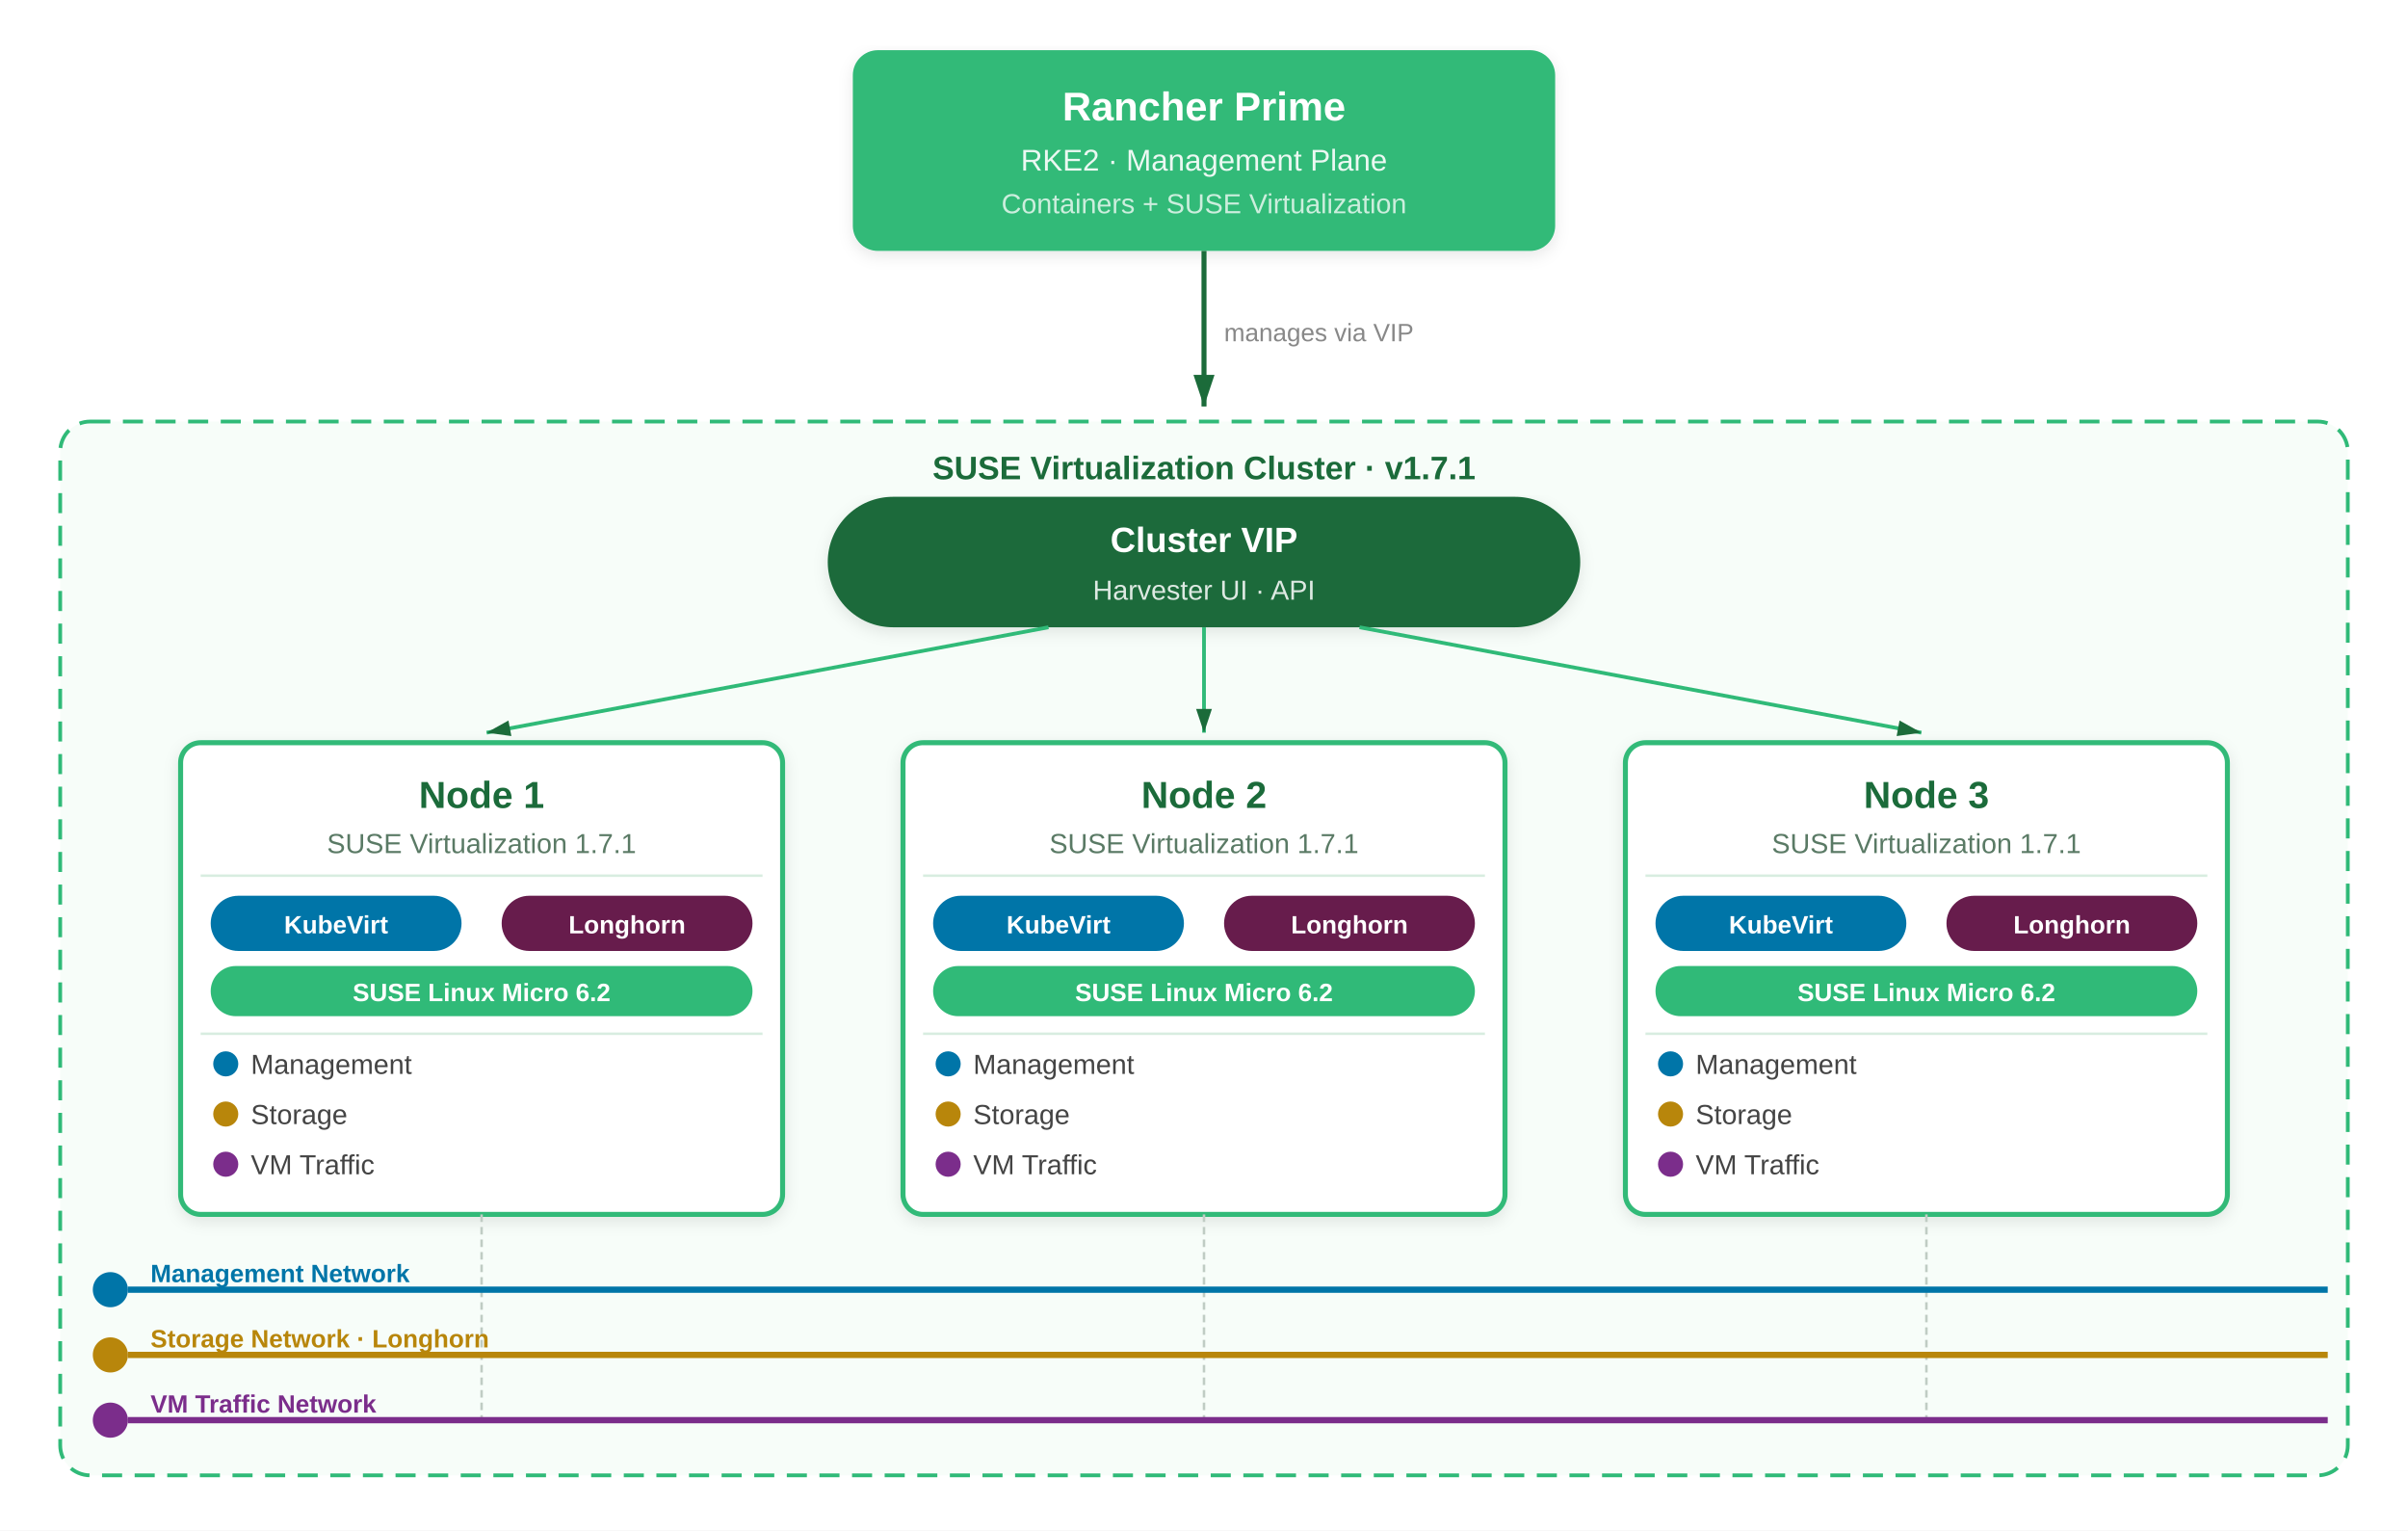
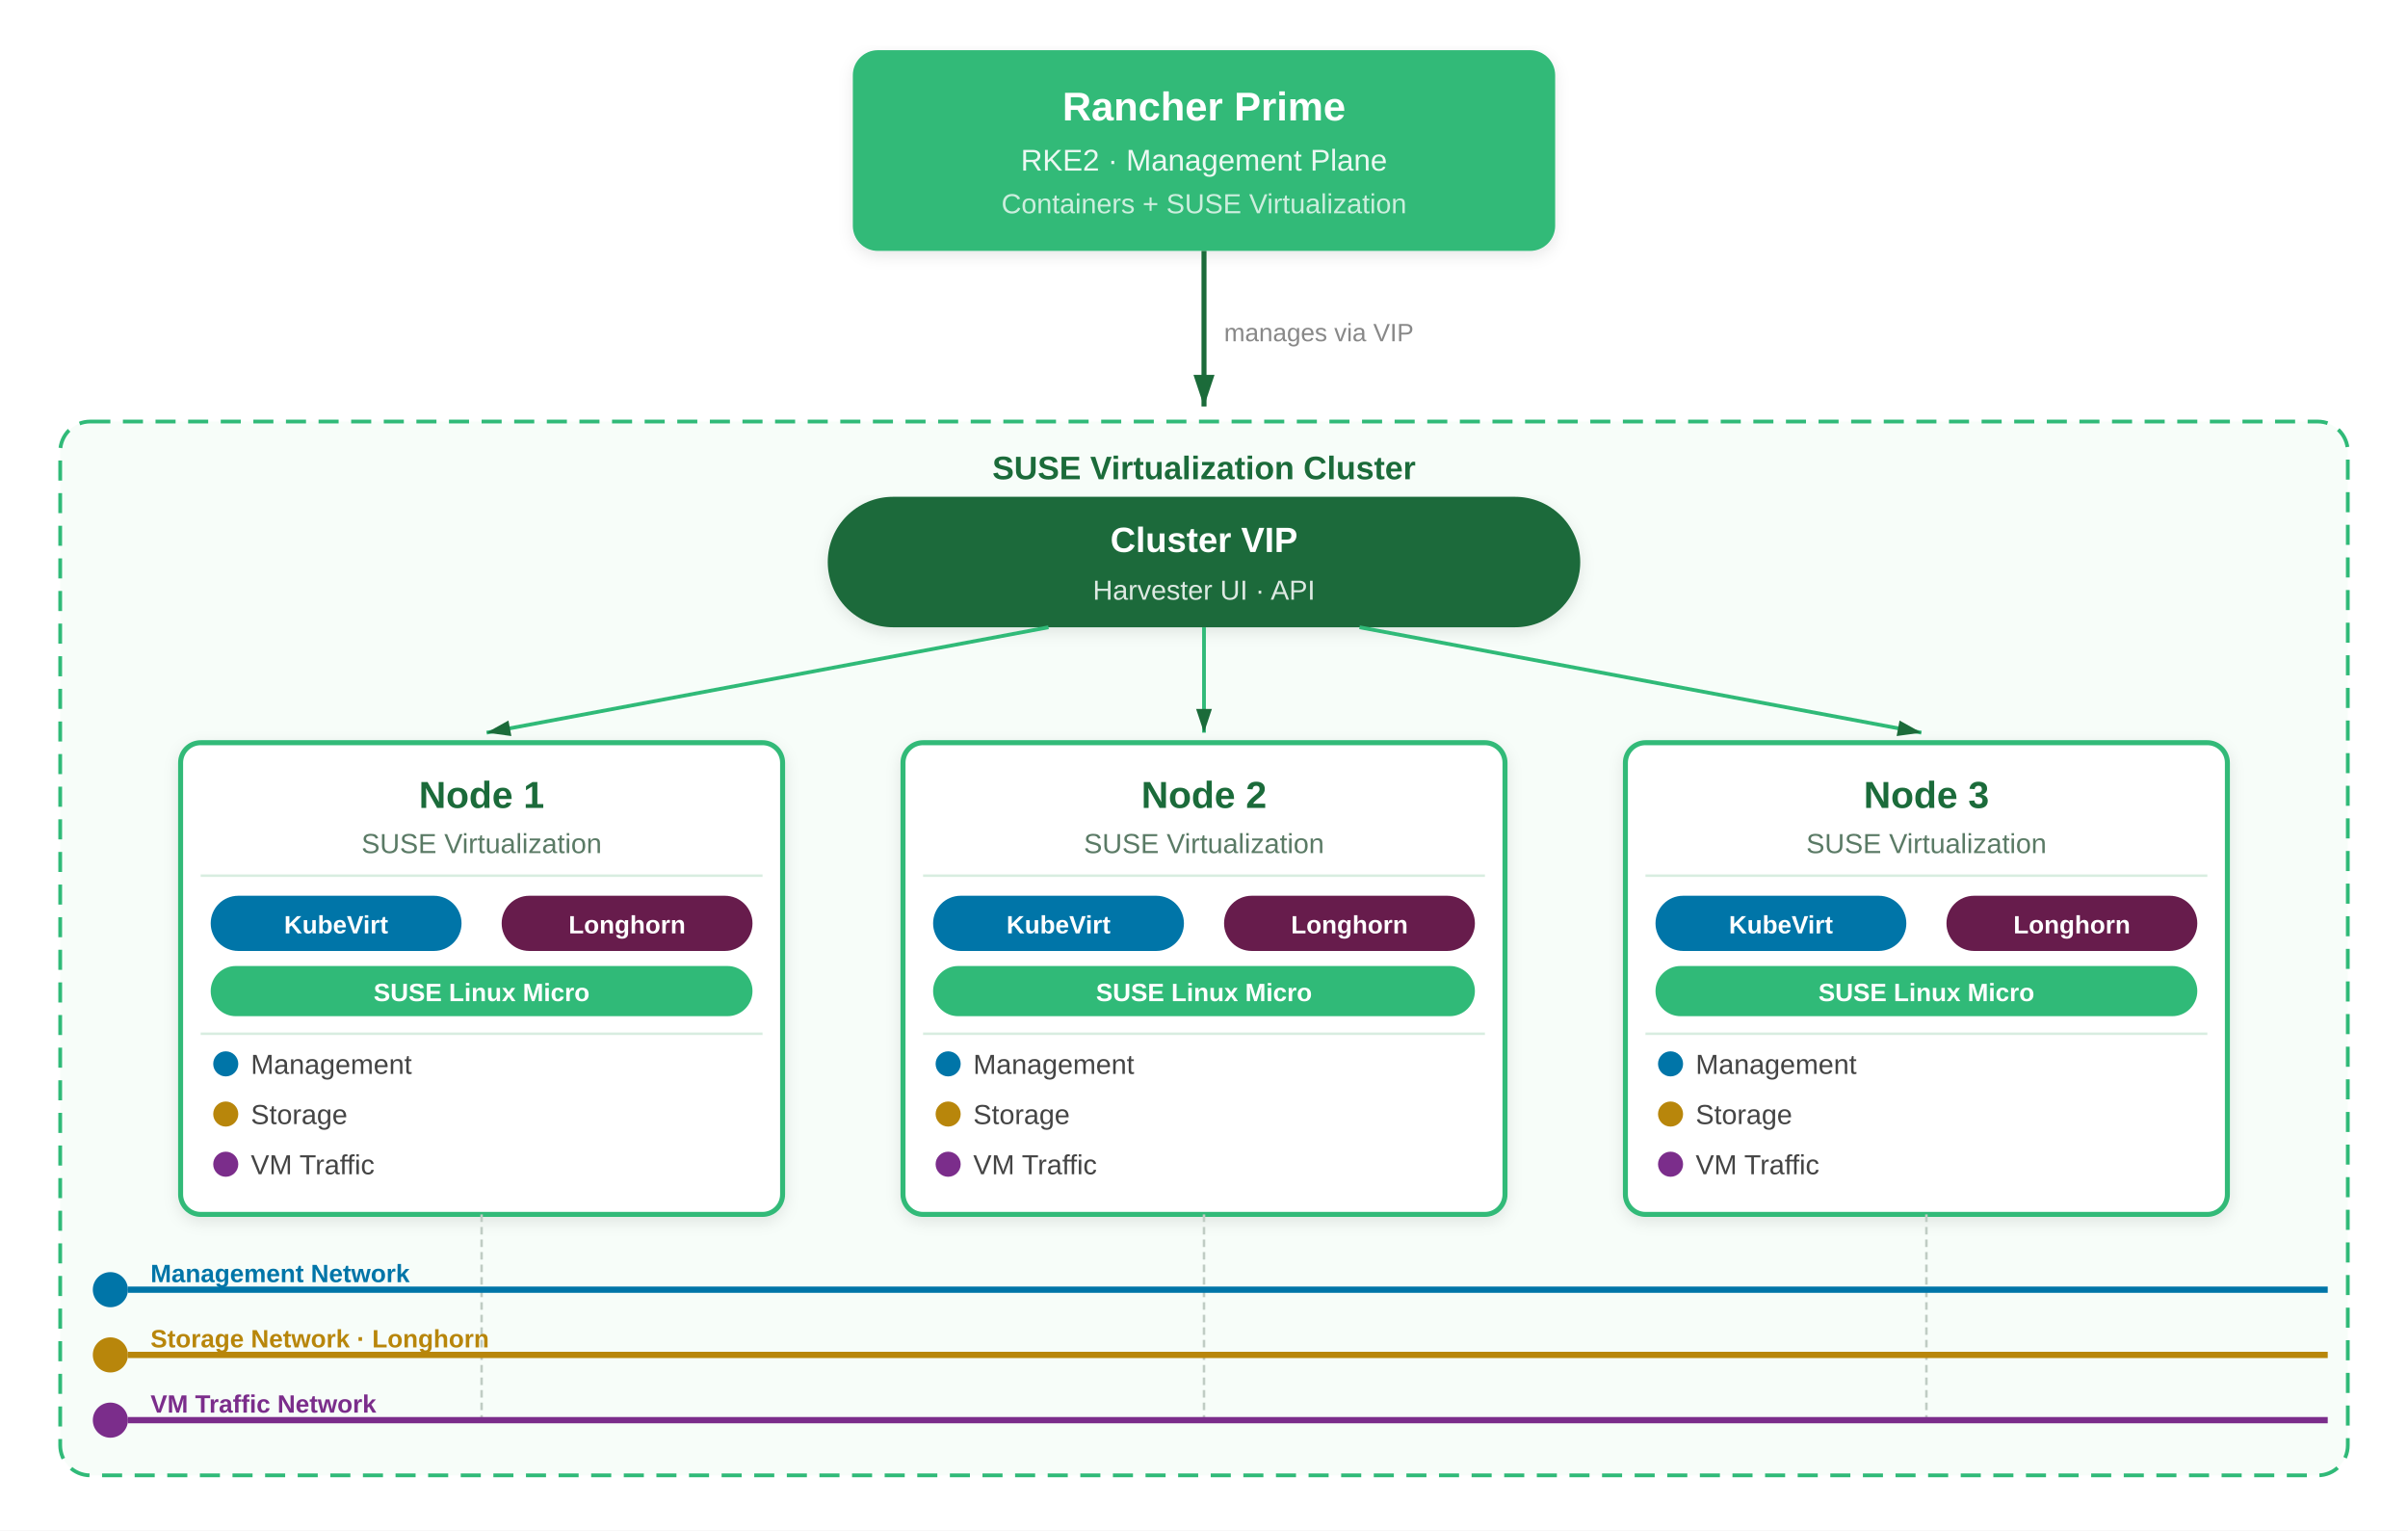
<svg xmlns="http://www.w3.org/2000/svg" width="960" height="610" viewBox="0 0 960 610" font-family="'Helvetica Neue', Arial, sans-serif">
  <defs>
    <marker id="ag" viewBox="0 0 10 10" refX="9" refY="5" markerWidth="7" markerHeight="7" orient="auto">
      <path d="M 0 2 L 9 5 L 0 8 z" fill="#1B6B3A" />
    </marker>
    <filter id="shadow" x="-5%" y="-5%" width="110%" height="120%">
      <feDropShadow dx="0" dy="2" stdDeviation="3" flood-color="#00000018" />
    </filter>
  </defs>
  <rect width="960" height="610" fill="#ffffff" />
  <rect x="340" y="20" width="280" height="80" rx="10" fill="#30BA78" filter="url(#shadow)" />
  <text x="480" y="48" text-anchor="middle" font-size="16" font-weight="700" fill="#ffffff">Rancher Prime</text>
  <text x="480" y="68" text-anchor="middle" font-size="12" fill="rgba(255,255,255,0.9)">RKE2 · Management Plane</text>
  <text x="480" y="85" text-anchor="middle" font-size="11" fill="rgba(255,255,255,0.75)">Containers + SUSE Virtualization</text>
  <line x1="480" y1="100" x2="480" y2="162" stroke="#1B6B3A" stroke-width="2" marker-end="url(#ag)" />
  <text x="488" y="136" font-size="10" fill="#888">manages via VIP</text>
  <rect x="24" y="168" width="912" height="420" rx="12" fill="#f7fdf9" stroke="#30BA78" stroke-width="1.5" stroke-dasharray="8 5" />
-   <text x="480" y="191" text-anchor="middle" font-size="13" font-weight="600" fill="#1B6B3A">SUSE Virtualization Cluster · v1.7.1</text>
+   <text x="480" y="191" text-anchor="middle" font-size="13" font-weight="600" fill="#1B6B3A">SUSE Virtualization Cluster</text>
  <rect x="330" y="198" width="300" height="52" rx="26" fill="#1B6B3A" filter="url(#shadow)" />
  <text x="480" y="220" text-anchor="middle" font-size="14" font-weight="700" fill="#ffffff">Cluster VIP</text>
  <text x="480" y="239" text-anchor="middle" font-size="11" fill="rgba(255,255,255,0.85)">Harvester UI · API</text>
  <line x1="418" y1="250" x2="194" y2="292" stroke="#30BA78" stroke-width="1.5" marker-end="url(#ag)" />
  <line x1="480" y1="250" x2="480" y2="292" stroke="#30BA78" stroke-width="1.5" marker-end="url(#ag)" />
  <line x1="542" y1="250" x2="766" y2="292" stroke="#30BA78" stroke-width="1.5" marker-end="url(#ag)" />
  <rect x="72" y="296" width="240" height="188" rx="8" fill="#ffffff" stroke="#30BA78" stroke-width="2" filter="url(#shadow)" />
  <text x="192" y="322" text-anchor="middle" font-size="15" font-weight="700" fill="#1B6B3A">Node 1</text>
-   <text x="192" y="340" text-anchor="middle" font-size="11" fill="#5a7a65">SUSE Virtualization 1.7.1</text>
+   <text x="192" y="340" text-anchor="middle" font-size="11" fill="#5a7a65">SUSE Virtualization</text>
  <line x1="80" y1="349" x2="304" y2="349" stroke="#d8ede0" stroke-width="1" />
  <rect x="84" y="357" width="100" height="22" rx="11" fill="#0075A8" />
  <text x="134" y="372" text-anchor="middle" font-size="10" font-weight="600" fill="#ffffff">KubeVirt</text>
  <rect x="200" y="357" width="100" height="22" rx="11" fill="#671C4C" />
  <text x="250" y="372" text-anchor="middle" font-size="10" font-weight="600" fill="#ffffff">Longhorn</text>
  <rect x="84" y="385" width="216" height="20" rx="10" fill="#30BA78" />
-   <text x="192" y="399" text-anchor="middle" font-size="10" font-weight="600" fill="#ffffff">SUSE Linux Micro 6.2</text>
+   <text x="192" y="399" text-anchor="middle" font-size="10" font-weight="600" fill="#ffffff">SUSE Linux Micro</text>
  <line x1="80" y1="412" x2="304" y2="412" stroke="#d8ede0" stroke-width="1" />
  <circle cx="90" cy="424" r="5" fill="#0075A8" />
  <text x="100" y="428" font-size="11" fill="#444">Management</text>
  <circle cx="90" cy="444" r="5" fill="#B8860B" />
  <text x="100" y="448" font-size="11" fill="#444">Storage</text>
  <circle cx="90" cy="464" r="5" fill="#7B2D8B" />
  <text x="100" y="468" font-size="11" fill="#444">VM Traffic</text>
  <rect x="360" y="296" width="240" height="188" rx="8" fill="#ffffff" stroke="#30BA78" stroke-width="2" filter="url(#shadow)" />
  <text x="480" y="322" text-anchor="middle" font-size="15" font-weight="700" fill="#1B6B3A">Node 2</text>
-   <text x="480" y="340" text-anchor="middle" font-size="11" fill="#5a7a65">SUSE Virtualization 1.7.1</text>
+   <text x="480" y="340" text-anchor="middle" font-size="11" fill="#5a7a65">SUSE Virtualization</text>
  <line x1="368" y1="349" x2="592" y2="349" stroke="#d8ede0" stroke-width="1" />
  <rect x="372" y="357" width="100" height="22" rx="11" fill="#0075A8" />
  <text x="422" y="372" text-anchor="middle" font-size="10" font-weight="600" fill="#ffffff">KubeVirt</text>
  <rect x="488" y="357" width="100" height="22" rx="11" fill="#671C4C" />
  <text x="538" y="372" text-anchor="middle" font-size="10" font-weight="600" fill="#ffffff">Longhorn</text>
  <rect x="372" y="385" width="216" height="20" rx="10" fill="#30BA78" />
-   <text x="480" y="399" text-anchor="middle" font-size="10" font-weight="600" fill="#ffffff">SUSE Linux Micro 6.2</text>
+   <text x="480" y="399" text-anchor="middle" font-size="10" font-weight="600" fill="#ffffff">SUSE Linux Micro</text>
  <line x1="368" y1="412" x2="592" y2="412" stroke="#d8ede0" stroke-width="1" />
  <circle cx="378" cy="424" r="5" fill="#0075A8" />
  <text x="388" y="428" font-size="11" fill="#444">Management</text>
  <circle cx="378" cy="444" r="5" fill="#B8860B" />
  <text x="388" y="448" font-size="11" fill="#444">Storage</text>
  <circle cx="378" cy="464" r="5" fill="#7B2D8B" />
  <text x="388" y="468" font-size="11" fill="#444">VM Traffic</text>
  <rect x="648" y="296" width="240" height="188" rx="8" fill="#ffffff" stroke="#30BA78" stroke-width="2" filter="url(#shadow)" />
  <text x="768" y="322" text-anchor="middle" font-size="15" font-weight="700" fill="#1B6B3A">Node 3</text>
-   <text x="768" y="340" text-anchor="middle" font-size="11" fill="#5a7a65">SUSE Virtualization 1.7.1</text>
+   <text x="768" y="340" text-anchor="middle" font-size="11" fill="#5a7a65">SUSE Virtualization</text>
  <line x1="656" y1="349" x2="880" y2="349" stroke="#d8ede0" stroke-width="1" />
  <rect x="660" y="357" width="100" height="22" rx="11" fill="#0075A8" />
  <text x="710" y="372" text-anchor="middle" font-size="10" font-weight="600" fill="#ffffff">KubeVirt</text>
  <rect x="776" y="357" width="100" height="22" rx="11" fill="#671C4C" />
  <text x="826" y="372" text-anchor="middle" font-size="10" font-weight="600" fill="#ffffff">Longhorn</text>
  <rect x="660" y="385" width="216" height="20" rx="10" fill="#30BA78" />
-   <text x="768" y="399" text-anchor="middle" font-size="10" font-weight="600" fill="#ffffff">SUSE Linux Micro 6.2</text>
+   <text x="768" y="399" text-anchor="middle" font-size="10" font-weight="600" fill="#ffffff">SUSE Linux Micro</text>
  <line x1="656" y1="412" x2="880" y2="412" stroke="#d8ede0" stroke-width="1" />
  <circle cx="666" cy="424" r="5" fill="#0075A8" />
  <text x="676" y="428" font-size="11" fill="#444">Management</text>
  <circle cx="666" cy="444" r="5" fill="#B8860B" />
  <text x="676" y="448" font-size="11" fill="#444">Storage</text>
  <circle cx="666" cy="464" r="5" fill="#7B2D8B" />
  <text x="676" y="468" font-size="11" fill="#444">VM Traffic</text>
  <line x1="192" y1="484" x2="192" y2="566" stroke="#c0ccc4" stroke-width="1" stroke-dasharray="3 2" />
  <line x1="480" y1="484" x2="480" y2="566" stroke="#c0ccc4" stroke-width="1" stroke-dasharray="3 2" />
  <line x1="768" y1="484" x2="768" y2="566" stroke="#c0ccc4" stroke-width="1" stroke-dasharray="3 2" />
  <circle cx="44" cy="514" r="7" fill="#0075A8" />
  <line x1="51" y1="514" x2="928" y2="514" stroke="#0075A8" stroke-width="2.5" />
  <text x="60" y="511" font-size="10" font-weight="600" fill="#0075A8">Management Network</text>
  <circle cx="44" cy="540" r="7" fill="#B8860B" />
  <line x1="51" y1="540" x2="928" y2="540" stroke="#B8860B" stroke-width="2.5" />
  <text x="60" y="537" font-size="10" font-weight="600" fill="#B8860B">Storage Network · Longhorn</text>
  <circle cx="44" cy="566" r="7" fill="#7B2D8B" />
  <line x1="51" y1="566" x2="928" y2="566" stroke="#7B2D8B" stroke-width="2.5" />
  <text x="60" y="563" font-size="10" font-weight="600" fill="#7B2D8B">VM Traffic Network</text>
</svg>
